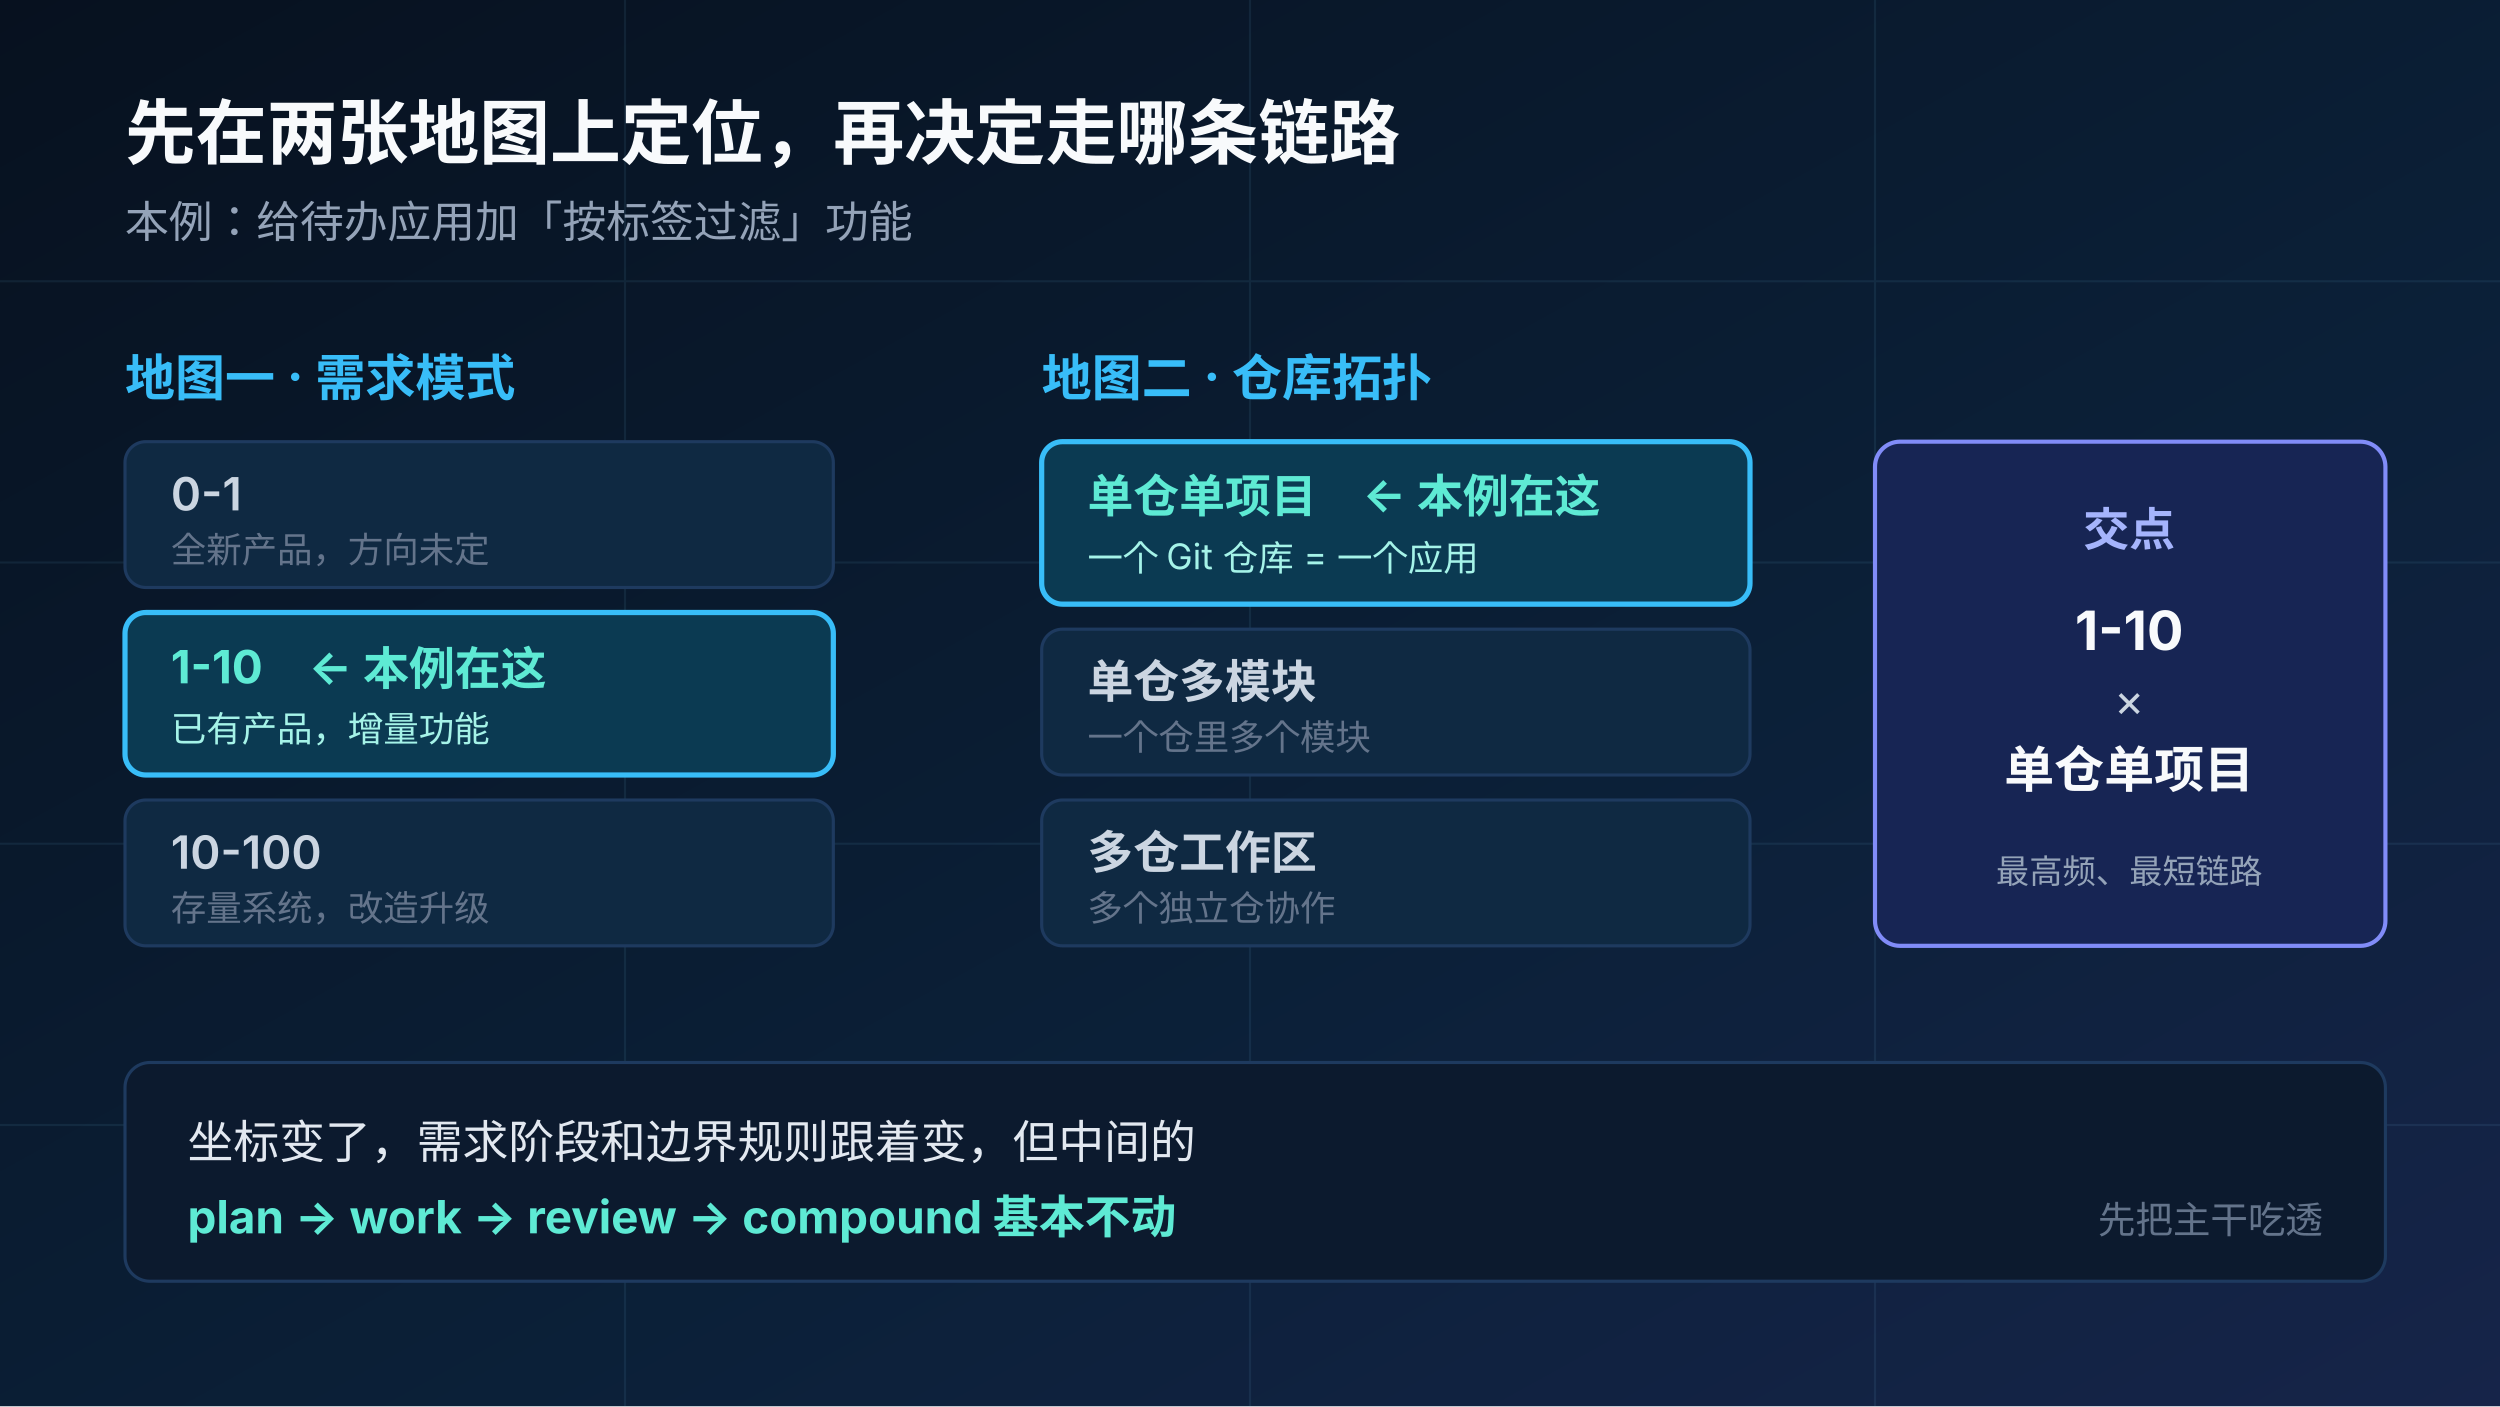
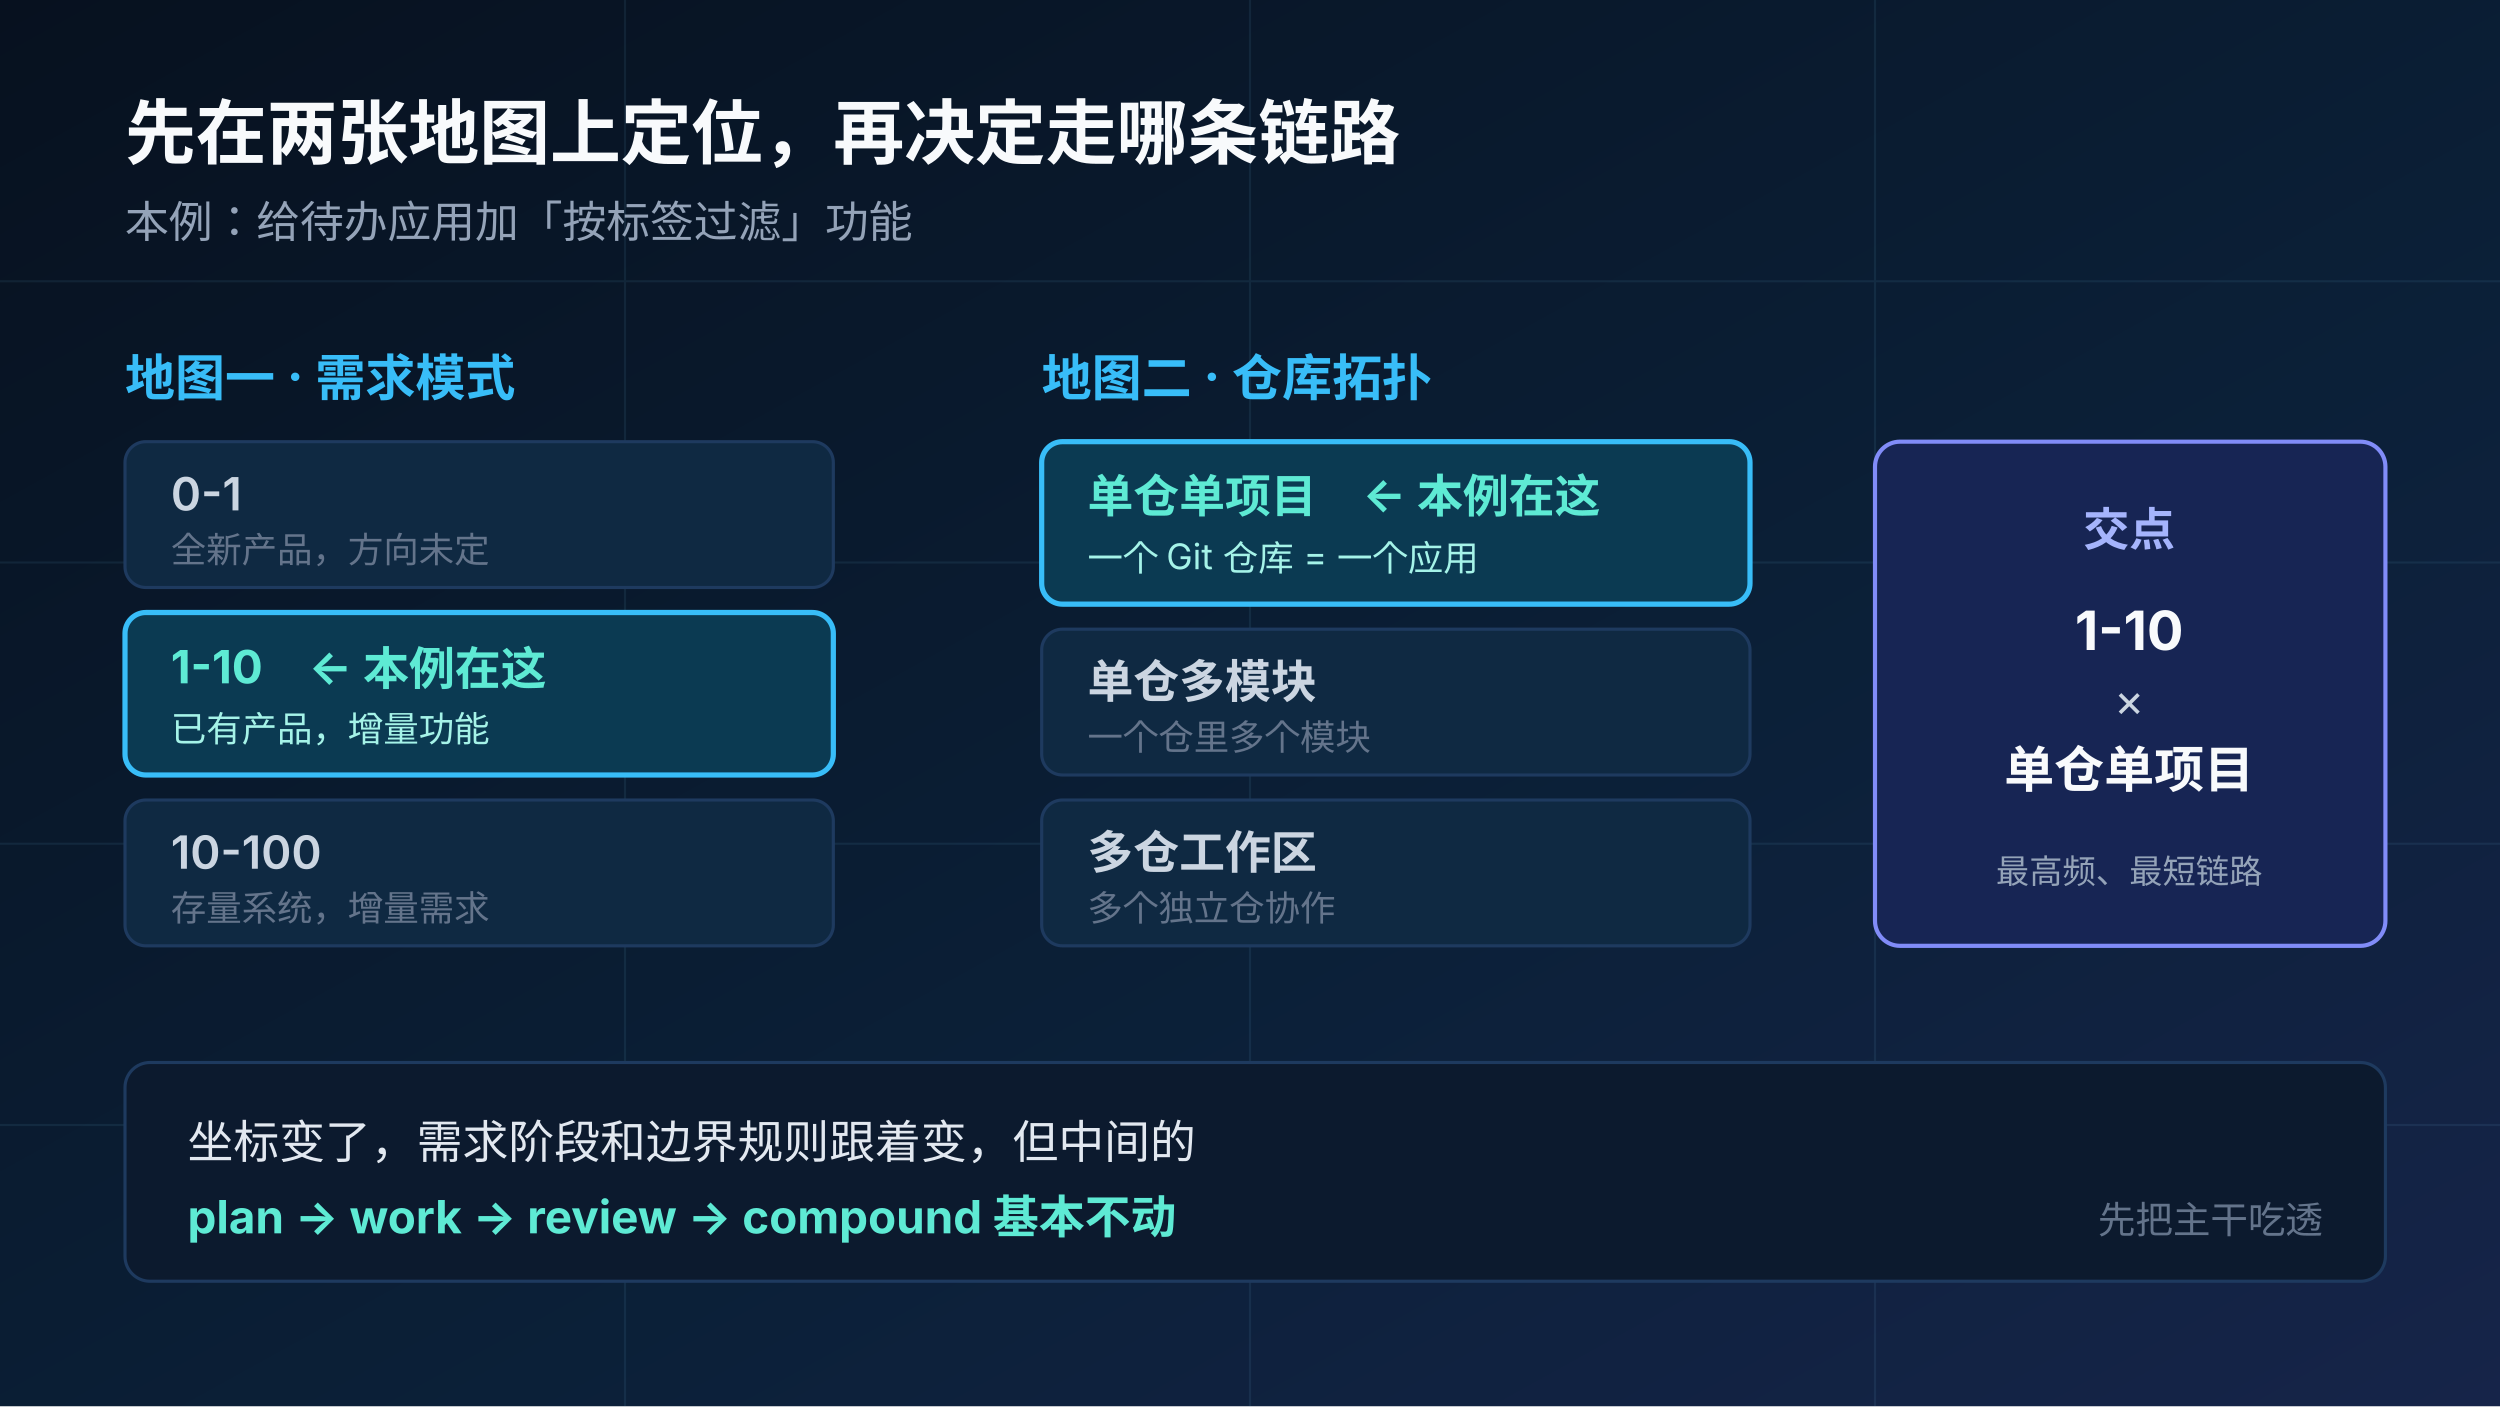
<svg xmlns="http://www.w3.org/2000/svg" width="1200" height="675" viewBox="0 0 1200 675" role="img" aria-labelledby="t d">
  <defs>
    <linearGradient id="bg" x1="0" y1="0" x2="1" y2="1">
      <stop offset="0" stop-color="#07111f" />
      <stop offset="0.6" stop-color="#0b2038" />
      <stop offset="1" stop-color="#162449" />
    </linearGradient>
  </defs>
  <rect width="1200" height="675" fill="url(#bg)" />
  <g opacity="0.08" stroke="#7dd3fc" stroke-width="1">
    <line x1="0" y1="135" x2="1200" y2="135" />
    <line x1="0" y1="270" x2="1200" y2="270" />
    <line x1="0" y1="405" x2="1200" y2="405" />
    <line x1="0" y1="540" x2="1200" y2="540" />
    <line x1="300" y1="0" x2="300" y2="675" />
    <line x1="600" y1="0" x2="600" y2="675" />
    <line x1="900" y1="0" x2="900" y2="675" />
  </g>
  <text x="60" y="76" font-family="-apple-system,'PingFang SC','Microsoft YaHei',sans-serif" font-size="34" font-weight="700" fill="#f8fafc">先在两张地图上定位，再决定走哪条链路</text>
  <text x="60" y="114" font-family="-apple-system,'PingFang SC','Microsoft YaHei',sans-serif" font-size="21" fill="#94a3b8">本例：给待办应用加「按标签过滤」功能</text>
  <g font-family="-apple-system,'PingFang SC','Microsoft YaHei',sans-serif">
    <text x="60" y="190" font-size="24" font-weight="700" fill="#38bdf8">地图一 · 需求模式</text>
    <g>
      <rect x="60" y="212" width="340" height="70" rx="10" fill="#0f2942" stroke="#1e3a5f" stroke-width="1.5" />
      <text x="82" y="245" font-size="22" fill="#cbd5e1" font-weight="600">0-1</text>
      <text x="82" y="270" font-size="17" fill="#64748b">全新产品，方向未定</text>
    </g>
    <g>
      <rect x="60" y="294" width="340" height="78" rx="10" fill="#0b3a52" stroke="#38bdf8" stroke-width="2.5" />
      <text x="82" y="328" font-size="22" fill="#5eead4" font-weight="700">1-10　← 本例在这</text>
      <text x="82" y="356" font-size="17" fill="#a5f3e8">已有产品，增量功能</text>
    </g>
    <g>
      <rect x="60" y="384" width="340" height="70" rx="10" fill="#0f2942" stroke="#1e3a5f" stroke-width="1.5" />
      <text x="82" y="417" font-size="22" fill="#cbd5e1" font-weight="600">10-100</text>
-       <text x="82" y="442" font-size="17" fill="#64748b">存量系统，改造升级</text>
+       <text x="82" y="442" font-size="17" fill="#64748b">存量系统，增量需求</text>
    </g>
  </g>
  <g font-family="-apple-system,'PingFang SC','Microsoft YaHei',sans-serif">
    <text x="500" y="190" font-size="24" font-weight="700" fill="#38bdf8">地图二 · 仓库拓扑</text>
    <g>
      <rect x="500" y="212" width="340" height="78" rx="10" fill="#0b3a52" stroke="#38bdf8" stroke-width="2.5" />
      <text x="522" y="246" font-size="22" fill="#5eead4" font-weight="700">单仓单项目　← 本例在这</text>
      <text x="522" y="274" font-size="17" fill="#a5f3e8">一个 Git 仓库 = 一个应用</text>
    </g>
    <g>
      <rect x="500" y="302" width="340" height="70" rx="10" fill="#0f2942" stroke="#1e3a5f" stroke-width="1.5" />
      <text x="522" y="335" font-size="22" fill="#cbd5e1" font-weight="600">单仓多模块</text>
      <text x="522" y="360" font-size="17" fill="#64748b">一个仓里多个模块</text>
    </g>
    <g>
      <rect x="500" y="384" width="340" height="70" rx="10" fill="#0f2942" stroke="#1e3a5f" stroke-width="1.5" />
      <text x="522" y="417" font-size="22" fill="#cbd5e1" font-weight="600">多仓工作区</text>
      <text x="522" y="442" font-size="17" fill="#64748b">多个独立仓协作</text>
    </g>
  </g>
  <g font-family="-apple-system,'PingFang SC','Microsoft YaHei',sans-serif">
    <rect x="900" y="212" width="245" height="242" rx="12" fill="#172554" stroke="#818cf8" stroke-width="2" />
    <text x="1022" y="262" text-anchor="middle" font-size="22" font-weight="700" fill="#a5b4fc">交点</text>
    <text x="1022" y="312" text-anchor="middle" font-size="26" font-weight="700" fill="#f8fafc">1-10</text>
    <text x="1022" y="344" text-anchor="middle" font-size="22" fill="#cbd5e1">×</text>
    <text x="1022" y="378" text-anchor="middle" font-size="24" font-weight="700" fill="#f8fafc">单仓单项目</text>
    <text x="1022" y="424" text-anchor="middle" font-size="16" fill="#94a3b8">最高频、最短链路</text>
  </g>
  <rect x="60" y="510" width="1085" height="105" rx="12" fill="#0c1a2e" stroke="#1e3a5f" stroke-width="1.5" />
  <text x="90" y="556" font-family="-apple-system,'PingFang SC','Microsoft YaHei',sans-serif" font-size="22" fill="#e2e8f0">坐标变了，需求阶段和边界规则跟着变，但中间的</text>
  <text x="90" y="592" font-family="-apple-system,'PingFang SC','Microsoft YaHei',sans-serif" font-size="22" font-weight="700" fill="#5eead4">plan → work → review → compound 基本不动</text>
  <text x="1115" y="592" text-anchor="end" font-family="-apple-system,'PingFang SC','Microsoft YaHei',sans-serif" font-size="18" fill="#64748b">先把主干吃透</text>
</svg>
